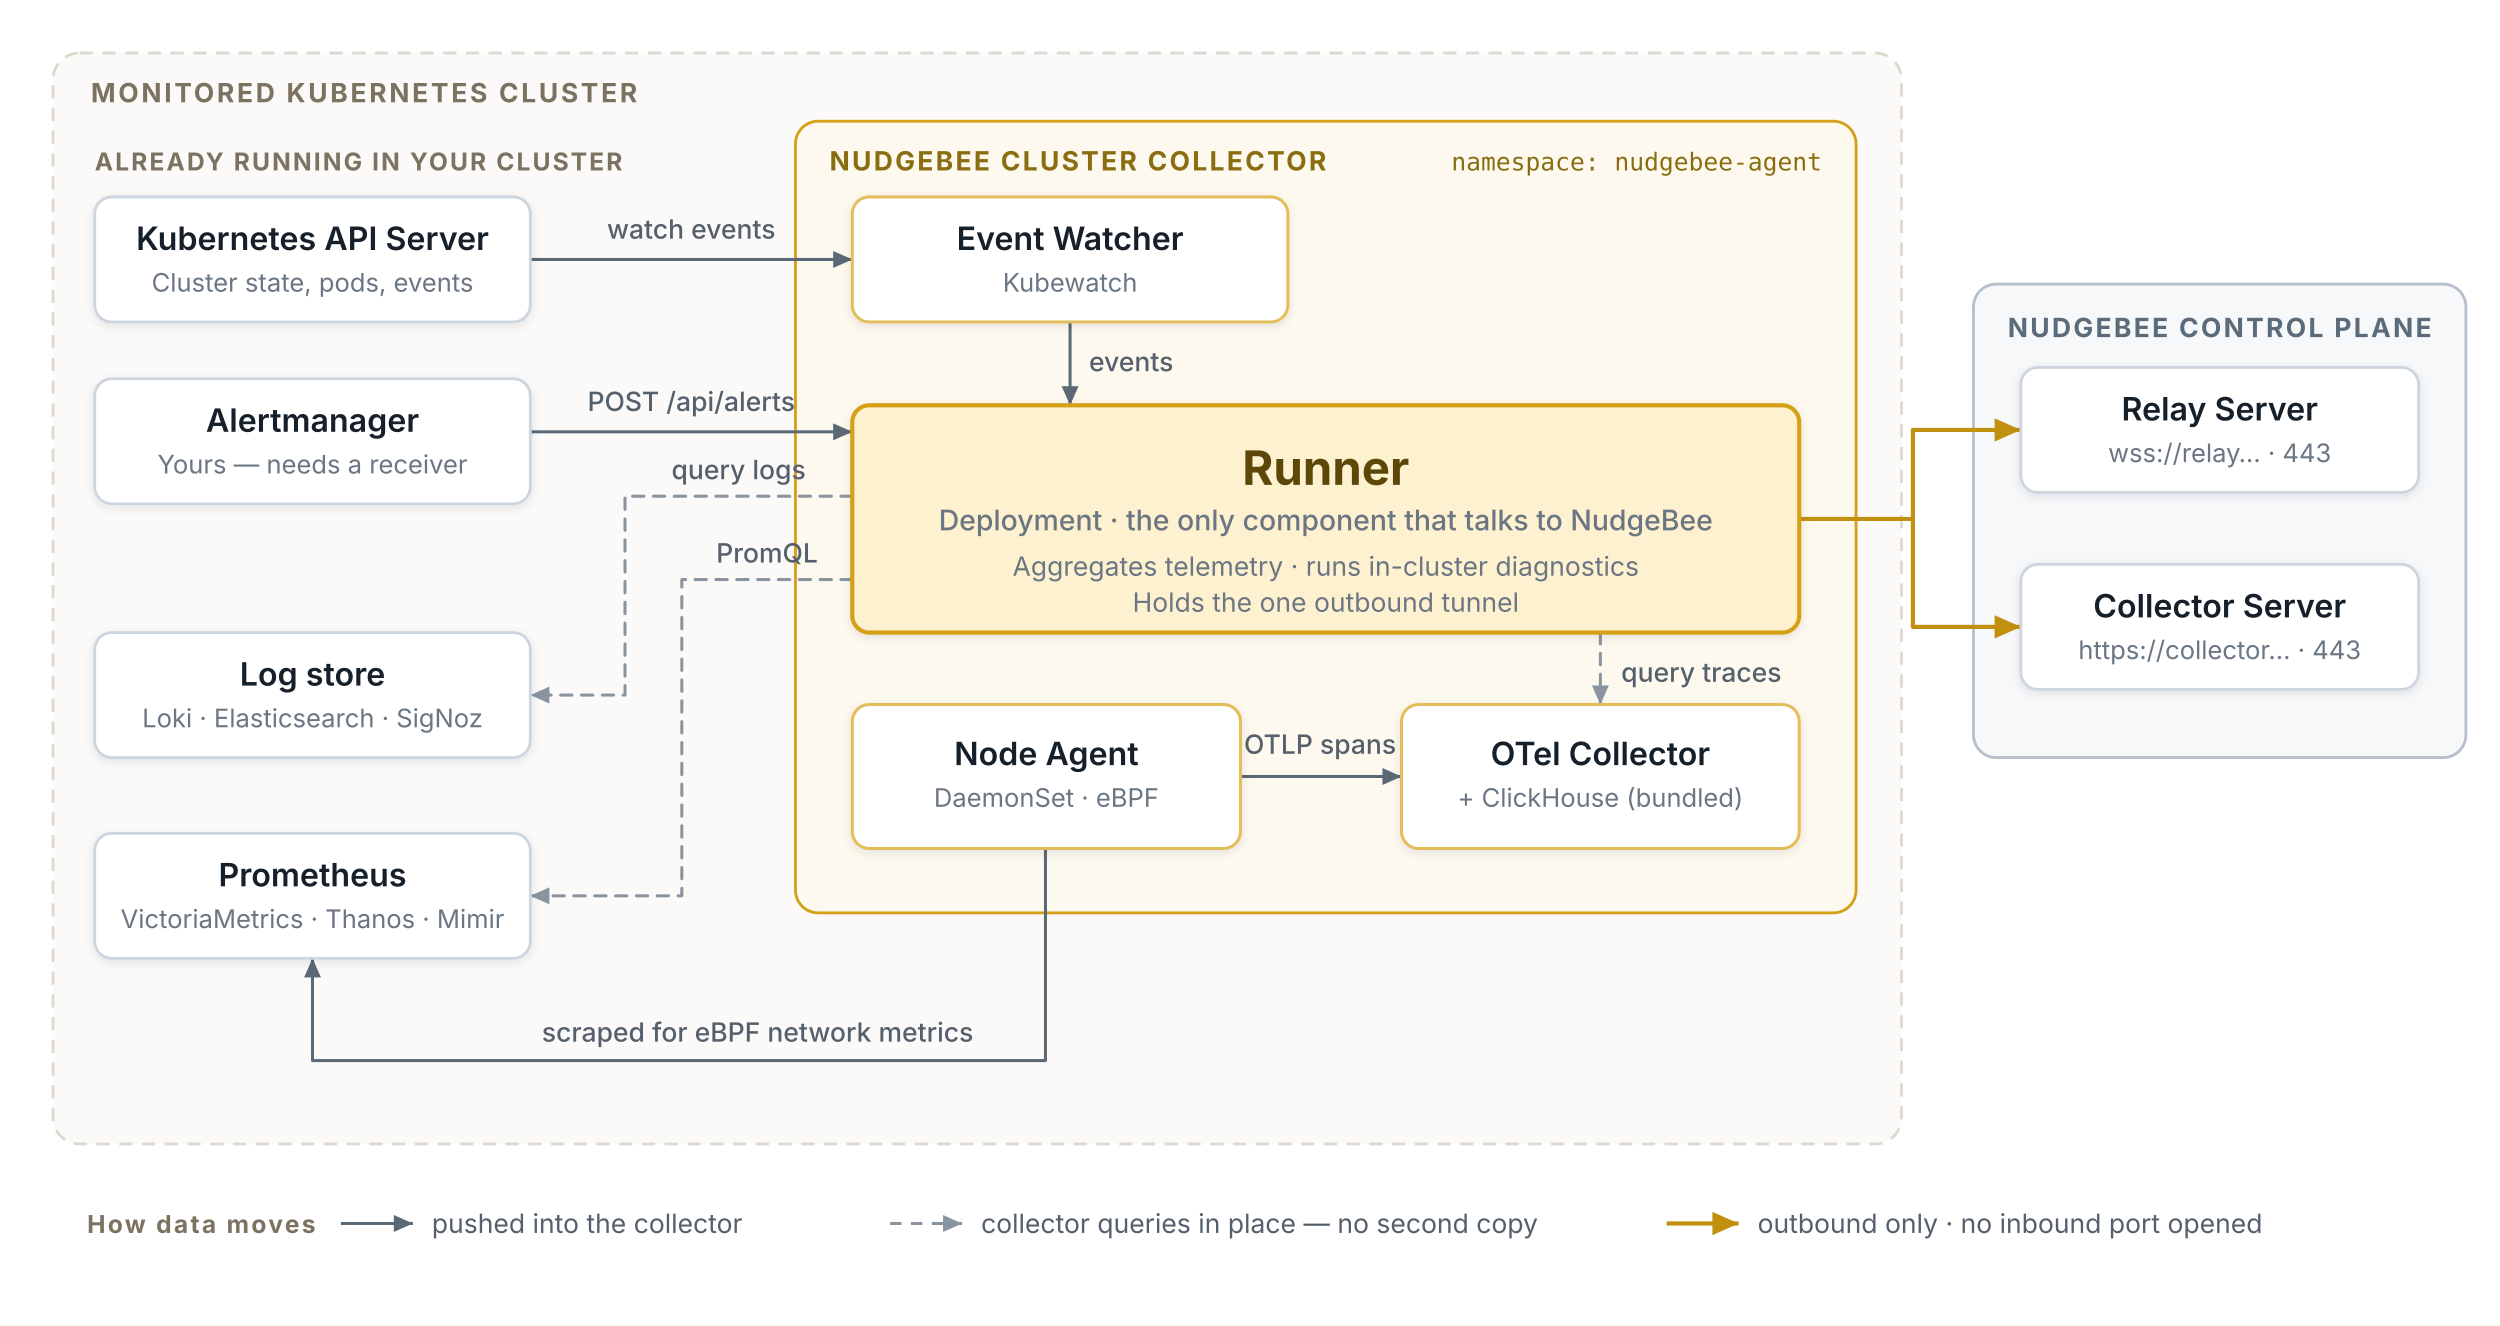
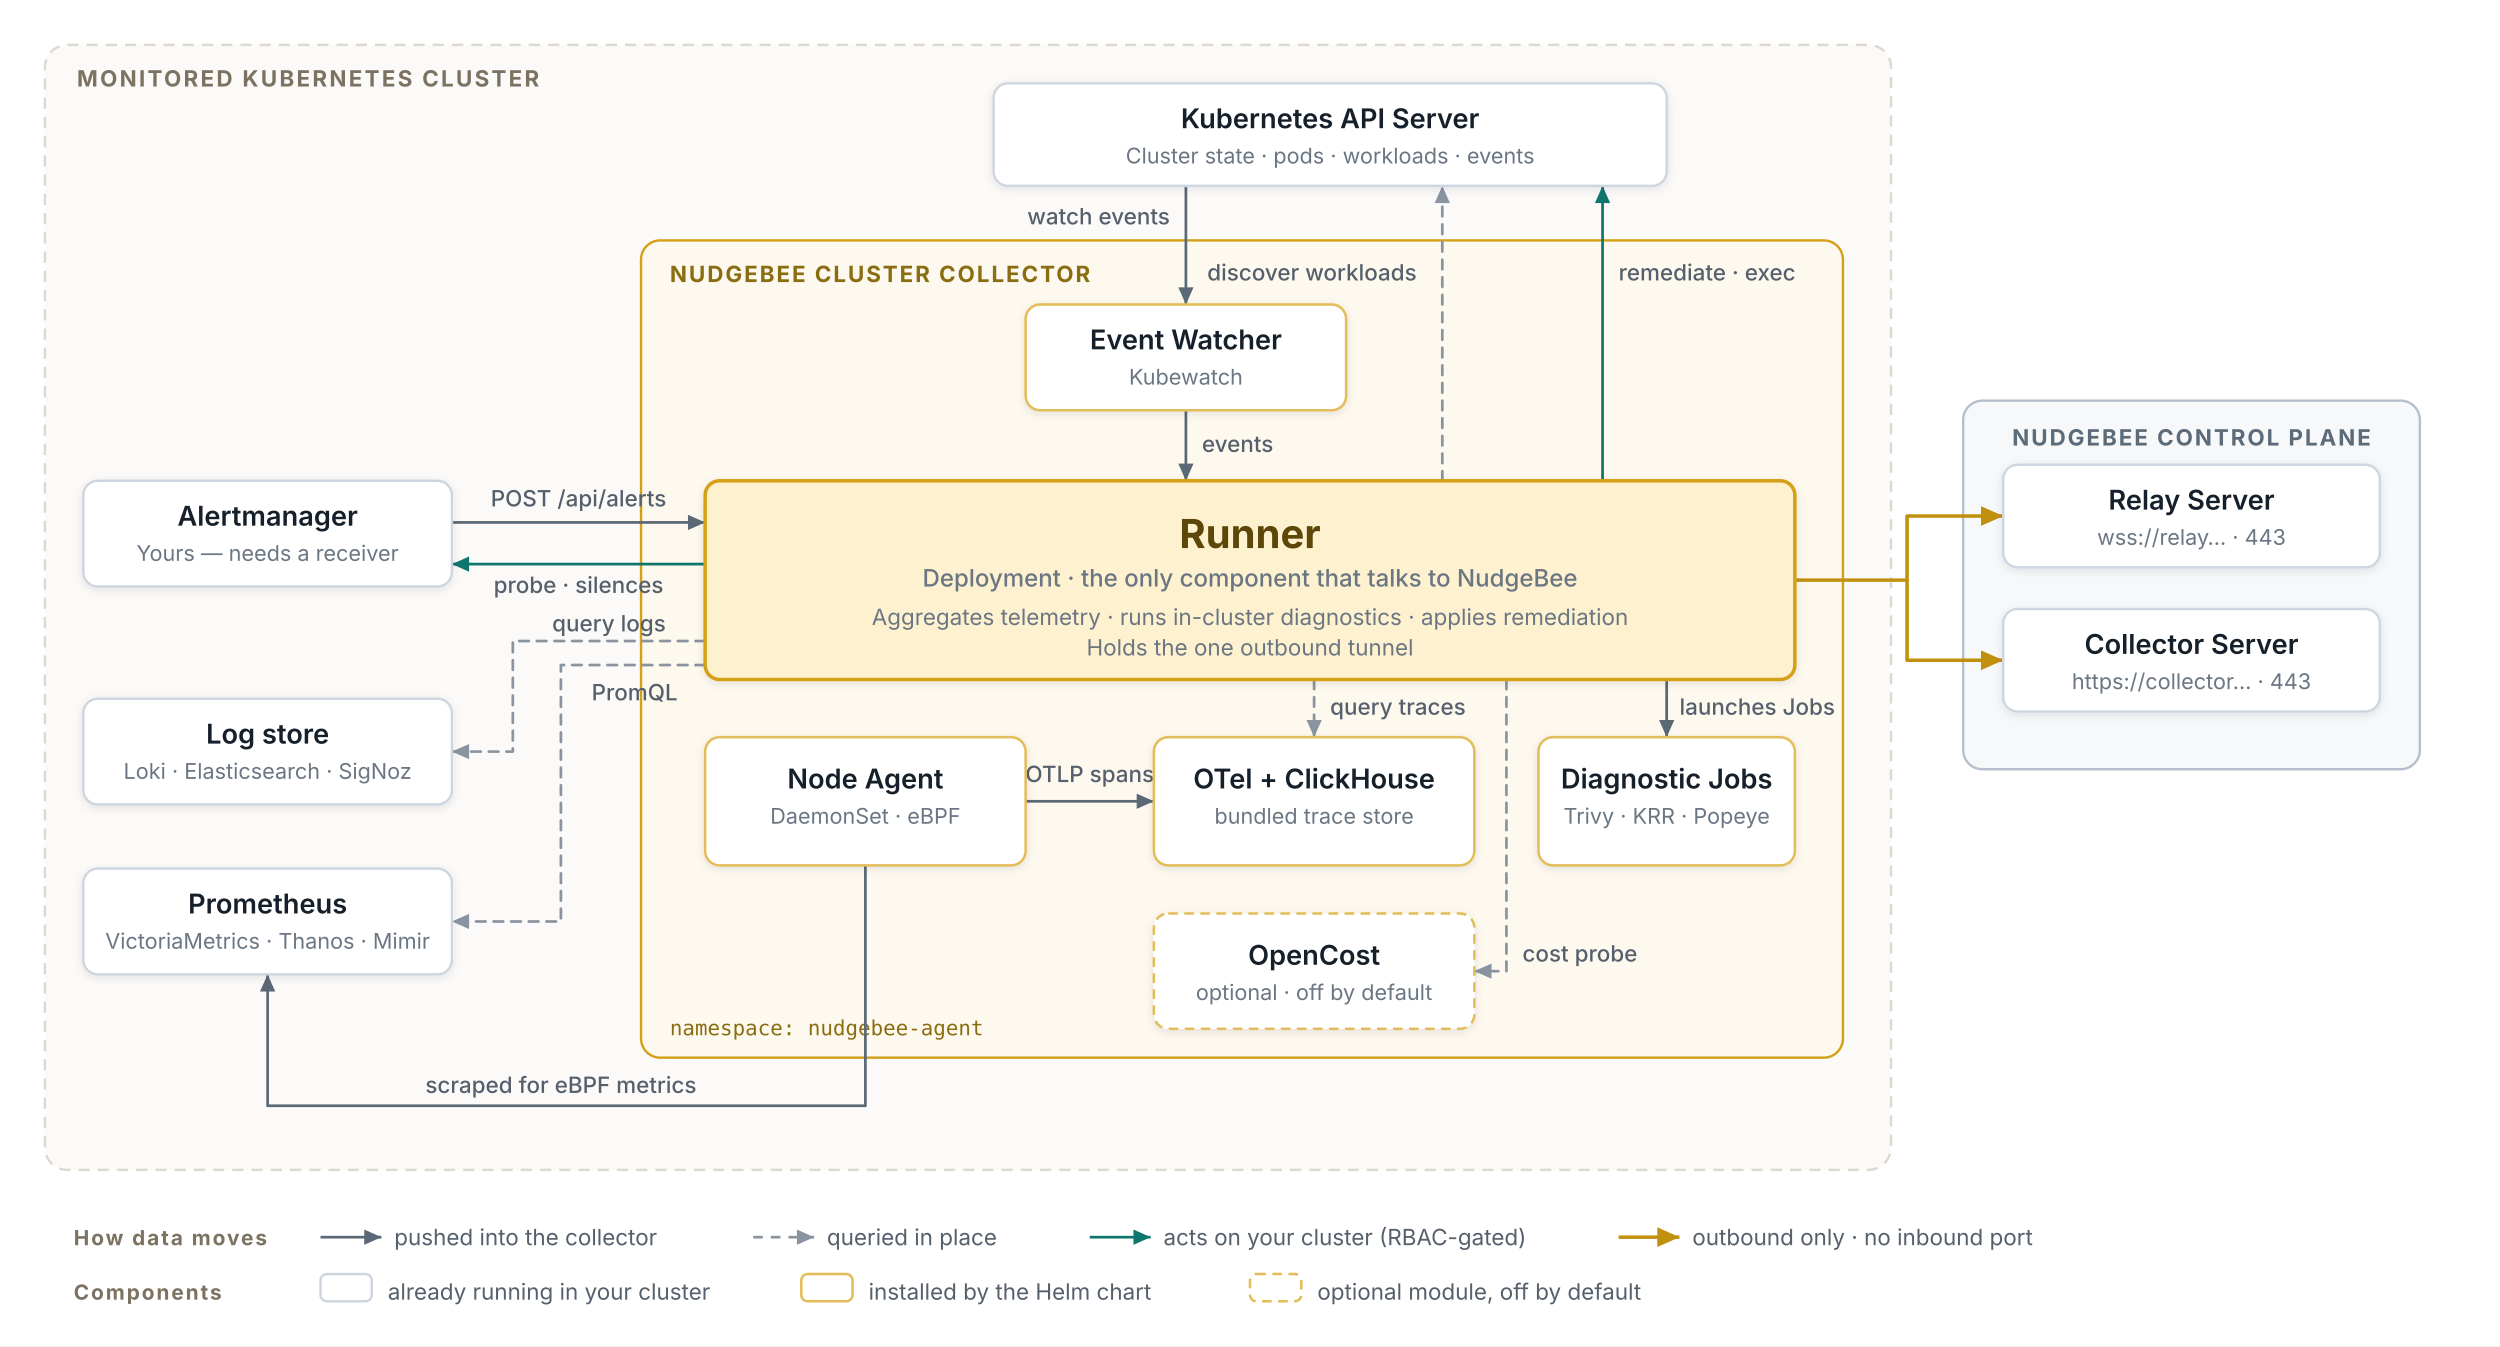
- <svg xmlns="http://www.w3.org/2000/svg" viewBox="0 0 1320 700" width="1320" height="700" role="img" aria-label="The NudgeBee Cluster Collector runs in your cluster: the Event Watcher and Node Agent feed a Runner, which queries Prometheus, your log store and the bundled trace store in place, and opens a single outbound connection to the NudgeBee Relay and Collector servers.">
+ <svg xmlns="http://www.w3.org/2000/svg" viewBox="0 0 1560 840" width="1560" height="840" role="img" aria-label="Architecture of the NudgeBee Cluster Collector. Inside the monitored Kubernetes cluster, an Event Watcher streams API-server events to a Runner, and a Node Agent DaemonSet exports eBPF spans to a bundled OTel Collector and ClickHouse while Prometheus scrapes it. The Runner queries Prometheus, your log store, the bundled trace store and an optional OpenCost exporter in place, discovers workloads from the Kubernetes API, launches short-lived Trivy, KRR and Popeye Jobs, and — when RBAC allows — remediates the cluster and silences alerts. A single outbound connection on port 443 reaches the NudgeBee Relay and Collector servers; no inbound port is opened.">
  <defs>
    <marker id="ah-push" viewBox="0 0 10 10" refX="9" refY="5" markerWidth="7" markerHeight="7" orient="auto-start-reverse">
      <path d="M 0 1 L 9 5 L 0 9 z" fill="#5b6875" />
    </marker>
    <marker id="ah-pull" viewBox="0 0 10 10" refX="9" refY="5" markerWidth="7" markerHeight="7" orient="auto-start-reverse">
      <path d="M 0 1 L 9 5 L 0 9 z" fill="#8a94a0" />
+     </marker>
+     <marker id="ah-act" viewBox="0 0 10 10" refX="9" refY="5" markerWidth="7" markerHeight="7" orient="auto-start-reverse">
+       <path d="M 0 1 L 9 5 L 0 9 z" fill="#0f766e" />
    </marker>
    <marker id="ah-accent" viewBox="0 0 10 10" refX="9" refY="5" markerWidth="7" markerHeight="7" orient="auto-start-reverse">
      <path d="M 0 1 L 9 5 L 0 9 z" fill="#c2900f" />
    </marker>
    <filter id="sh" x="-20%" y="-20%" width="140%" height="140%">
      <feDropShadow dx="0" dy="1.5" stdDeviation="2.5" flood-color="#0f172a" flood-opacity="0.10" />
    </filter>
  </defs>
-   <rect width="1320" height="700" fill="#ffffff" />
-   <rect x="28" y="28" width="976" height="576" rx="14" ry="14" fill="#fbfaf8" stroke="#ded9cf" stroke-width="1.5" stroke-dasharray="7 5" />
+   <rect width="1560" height="840" fill="#ffffff" />
+   <rect x="28" y="28" width="1152" height="702" rx="14" ry="14" fill="#fbfaf8" stroke="#ded9cf" stroke-width="1.5" stroke-dasharray="7 5" />
  <text x="48" y="54" fill="#7c7261" font-family="Inter, -apple-system, BlinkMacSystemFont, 'Segoe UI', Roboto, Helvetica, Arial, sans-serif" font-size="14" font-weight="700" text-anchor="start" letter-spacing="1.4">MONITORED KUBERNETES CLUSTER</text>
-   <text x="50" y="90" fill="#7c7261" font-family="Inter, -apple-system, BlinkMacSystemFont, 'Segoe UI', Roboto, Helvetica, Arial, sans-serif" font-size="13" font-weight="700" text-anchor="start" letter-spacing="1.1">ALREADY RUNNING IN YOUR CLUSTER</text>
-   <rect x="420" y="64" width="560" height="418" rx="12" ry="12" fill="#fdf9ef" stroke="#d4a017" stroke-width="1.5" />
-   <text x="438" y="90" fill="#8a6d10" font-family="Inter, -apple-system, BlinkMacSystemFont, 'Segoe UI', Roboto, Helvetica, Arial, sans-serif" font-size="14" font-weight="700" text-anchor="start" letter-spacing="1.2">NUDGEBEE CLUSTER COLLECTOR</text>
-   <text x="962" y="90" fill="#8a6d10" font-family="'SFMono-Regular', ui-monospace, Menlo, Consolas, monospace" font-size="13" font-weight="400" text-anchor="end">namespace: nudgebee-agent</text>
-   <rect x="1042" y="150" width="260" height="250" rx="12" ry="12" fill="#f7f8fa" stroke="#b6c0cc" stroke-width="1.5" />
-   <text x="1172.0" y="178" fill="#5c6b7a" font-family="Inter, -apple-system, BlinkMacSystemFont, 'Segoe UI', Roboto, Helvetica, Arial, sans-serif" font-size="14" font-weight="700" text-anchor="middle" letter-spacing="1.2">NUDGEBEE CONTROL PLANE</text>
-   <polyline points="280,137 450,137" fill="none" stroke="#5b6875" stroke-width="1.6" stroke-linejoin="round" stroke-linecap="round" marker-end="url(#ah-push)" />
-   <text x="365" y="126" fill="#55606c" font-family="Inter, -apple-system, BlinkMacSystemFont, 'Segoe UI', Roboto, Helvetica, Arial, sans-serif" font-size="14" font-weight="500" text-anchor="middle">watch events</text>
-   <polyline points="565,170 565,214" fill="none" stroke="#5b6875" stroke-width="1.6" stroke-linejoin="round" stroke-linecap="round" marker-end="url(#ah-push)" />
-   <text x="575" y="196" fill="#55606c" font-family="Inter, -apple-system, BlinkMacSystemFont, 'Segoe UI', Roboto, Helvetica, Arial, sans-serif" font-size="14" font-weight="500" text-anchor="start">events</text>
-   <polyline points="280,228 450,228" fill="none" stroke="#5b6875" stroke-width="1.6" stroke-linejoin="round" stroke-linecap="round" marker-end="url(#ah-push)" />
-   <text x="365" y="217" fill="#55606c" font-family="Inter, -apple-system, BlinkMacSystemFont, 'Segoe UI', Roboto, Helvetica, Arial, sans-serif" font-size="14" font-weight="500" text-anchor="middle">POST /api/alerts</text>
-   <polyline points="450,262 330,262 330,367 280,367" fill="none" stroke="#8a94a0" stroke-width="1.6" stroke-dasharray="6 5" stroke-linejoin="round" stroke-linecap="round" marker-end="url(#ah-pull)" />
-   <text x="390" y="253" fill="#55606c" font-family="Inter, -apple-system, BlinkMacSystemFont, 'Segoe UI', Roboto, Helvetica, Arial, sans-serif" font-size="14" font-weight="500" text-anchor="middle">query logs</text>
-   <polyline points="450,306 360,306 360,473 280,473" fill="none" stroke="#8a94a0" stroke-width="1.6" stroke-dasharray="6 5" stroke-linejoin="round" stroke-linecap="round" marker-end="url(#ah-pull)" />
-   <text x="405" y="297" fill="#55606c" font-family="Inter, -apple-system, BlinkMacSystemFont, 'Segoe UI', Roboto, Helvetica, Arial, sans-serif" font-size="14" font-weight="500" text-anchor="middle">PromQL</text>
-   <polyline points="845,334 845,372" fill="none" stroke="#8a94a0" stroke-width="1.6" stroke-dasharray="6 5" stroke-linejoin="round" stroke-linecap="round" marker-end="url(#ah-pull)" />
-   <text x="856" y="360" fill="#55606c" font-family="Inter, -apple-system, BlinkMacSystemFont, 'Segoe UI', Roboto, Helvetica, Arial, sans-serif" font-size="14" font-weight="500" text-anchor="start">query traces</text>
-   <polyline points="655,410 740,410" fill="none" stroke="#5b6875" stroke-width="1.6" stroke-linejoin="round" stroke-linecap="round" marker-end="url(#ah-push)" />
-   <text x="697" y="398" fill="#55606c" font-family="Inter, -apple-system, BlinkMacSystemFont, 'Segoe UI', Roboto, Helvetica, Arial, sans-serif" font-size="14" font-weight="500" text-anchor="middle">OTLP spans</text>
-   <polyline points="552,448 552,560 165,560 165,506" fill="none" stroke="#5b6875" stroke-width="1.6" stroke-linejoin="round" stroke-linecap="round" marker-end="url(#ah-push)" />
-   <text x="400" y="550" fill="#55606c" font-family="Inter, -apple-system, BlinkMacSystemFont, 'Segoe UI', Roboto, Helvetica, Arial, sans-serif" font-size="14" font-weight="500" text-anchor="middle">scraped for eBPF network metrics</text>
-   <polyline points="950,274 1010,274 1010,227 1067,227" fill="none" stroke="#c2900f" stroke-width="2.2" stroke-linejoin="round" stroke-linecap="round" marker-end="url(#ah-accent)" />
-   <polyline points="1010,274 1010,331 1067,331" fill="none" stroke="#c2900f" stroke-width="2.2" stroke-linejoin="round" stroke-linecap="round" marker-end="url(#ah-accent)" />
-   <rect x="50" y="104" width="230" height="66" rx="9" ry="9" fill="#ffffff" stroke="#cdd5df" stroke-width="1.5" filter="url(#sh)" />
-   <text x="165.0" y="132" fill="#16202b" font-family="Inter, -apple-system, BlinkMacSystemFont, 'Segoe UI', Roboto, Helvetica, Arial, sans-serif" font-size="17" font-weight="600" text-anchor="middle">Kubernetes API Server</text>
-   <text x="165.0" y="154" fill="#6b7683" font-family="Inter, -apple-system, BlinkMacSystemFont, 'Segoe UI', Roboto, Helvetica, Arial, sans-serif" font-size="13.5" font-weight="400" text-anchor="middle">Cluster state, pods, events</text>
-   <rect x="50" y="200" width="230" height="66" rx="9" ry="9" fill="#ffffff" stroke="#cdd5df" stroke-width="1.5" filter="url(#sh)" />
-   <text x="165.0" y="228" fill="#16202b" font-family="Inter, -apple-system, BlinkMacSystemFont, 'Segoe UI', Roboto, Helvetica, Arial, sans-serif" font-size="17" font-weight="600" text-anchor="middle">Alertmanager</text>
-   <text x="165.0" y="250" fill="#6b7683" font-family="Inter, -apple-system, BlinkMacSystemFont, 'Segoe UI', Roboto, Helvetica, Arial, sans-serif" font-size="13.5" font-weight="400" text-anchor="middle">Yours — needs a receiver</text>
-   <rect x="50" y="334" width="230" height="66" rx="9" ry="9" fill="#ffffff" stroke="#cdd5df" stroke-width="1.5" filter="url(#sh)" />
-   <text x="165.0" y="362" fill="#16202b" font-family="Inter, -apple-system, BlinkMacSystemFont, 'Segoe UI', Roboto, Helvetica, Arial, sans-serif" font-size="17" font-weight="600" text-anchor="middle">Log store</text>
-   <text x="165.0" y="384" fill="#6b7683" font-family="Inter, -apple-system, BlinkMacSystemFont, 'Segoe UI', Roboto, Helvetica, Arial, sans-serif" font-size="13.5" font-weight="400" text-anchor="middle">Loki · Elasticsearch · SigNoz</text>
-   <rect x="50" y="440" width="230" height="66" rx="9" ry="9" fill="#ffffff" stroke="#cdd5df" stroke-width="1.5" filter="url(#sh)" />
-   <text x="165.0" y="468" fill="#16202b" font-family="Inter, -apple-system, BlinkMacSystemFont, 'Segoe UI', Roboto, Helvetica, Arial, sans-serif" font-size="17" font-weight="600" text-anchor="middle">Prometheus</text>
-   <text x="165.0" y="490" fill="#6b7683" font-family="Inter, -apple-system, BlinkMacSystemFont, 'Segoe UI', Roboto, Helvetica, Arial, sans-serif" font-size="13.5" font-weight="400" text-anchor="middle">VictoriaMetrics · Thanos · Mimir</text>
-   <rect x="450" y="104" width="230" height="66" rx="9" ry="9" fill="#ffffff" stroke="#e3bd5a" stroke-width="1.6" filter="url(#sh)" />
-   <text x="565.0" y="132" fill="#16202b" font-family="Inter, -apple-system, BlinkMacSystemFont, 'Segoe UI', Roboto, Helvetica, Arial, sans-serif" font-size="17" font-weight="600" text-anchor="middle">Event Watcher</text>
-   <text x="565.0" y="154" fill="#6b7683" font-family="Inter, -apple-system, BlinkMacSystemFont, 'Segoe UI', Roboto, Helvetica, Arial, sans-serif" font-size="13.5" font-weight="400" text-anchor="middle">Kubewatch</text>
-   <rect x="450" y="214" width="500" height="120" rx="9" ry="9" fill="#fdf1cf" stroke="#d4a017" stroke-width="2.2" filter="url(#sh)" />
-   <text x="700.0" y="256" fill="#5c4708" font-family="Inter, -apple-system, BlinkMacSystemFont, 'Segoe UI', Roboto, Helvetica, Arial, sans-serif" font-size="25" font-weight="700" text-anchor="middle">Runner</text>
-   <text x="700.0" y="280" fill="#6b7683" font-family="Inter, -apple-system, BlinkMacSystemFont, 'Segoe UI', Roboto, Helvetica, Arial, sans-serif" font-size="15" font-weight="500" text-anchor="middle">Deployment · the only component that talks to NudgeBee</text>
-   <text x="700.0" y="304" fill="#6b7683" font-family="Inter, -apple-system, BlinkMacSystemFont, 'Segoe UI', Roboto, Helvetica, Arial, sans-serif" font-size="14" font-weight="400" text-anchor="middle">Aggregates telemetry · runs in-cluster diagnostics</text>
-   <text x="700.0" y="323" fill="#6b7683" font-family="Inter, -apple-system, BlinkMacSystemFont, 'Segoe UI', Roboto, Helvetica, Arial, sans-serif" font-size="14" font-weight="400" text-anchor="middle">Holds the one outbound tunnel</text>
-   <rect x="450" y="372" width="205" height="76" rx="9" ry="9" fill="#ffffff" stroke="#e3bd5a" stroke-width="1.6" filter="url(#sh)" />
-   <text x="552.5" y="404" fill="#16202b" font-family="Inter, -apple-system, BlinkMacSystemFont, 'Segoe UI', Roboto, Helvetica, Arial, sans-serif" font-size="17" font-weight="600" text-anchor="middle">Node Agent</text>
-   <text x="552.5" y="426" fill="#6b7683" font-family="Inter, -apple-system, BlinkMacSystemFont, 'Segoe UI', Roboto, Helvetica, Arial, sans-serif" font-size="13.5" font-weight="400" text-anchor="middle">DaemonSet · eBPF</text>
-   <rect x="740" y="372" width="210" height="76" rx="9" ry="9" fill="#ffffff" stroke="#e3bd5a" stroke-width="1.6" filter="url(#sh)" />
-   <text x="845.0" y="404" fill="#16202b" font-family="Inter, -apple-system, BlinkMacSystemFont, 'Segoe UI', Roboto, Helvetica, Arial, sans-serif" font-size="17" font-weight="600" text-anchor="middle">OTel Collector</text>
-   <text x="845.0" y="426" fill="#6b7683" font-family="Inter, -apple-system, BlinkMacSystemFont, 'Segoe UI', Roboto, Helvetica, Arial, sans-serif" font-size="13.5" font-weight="400" text-anchor="middle">+ ClickHouse (bundled)</text>
-   <rect x="1067" y="194" width="210" height="66" rx="9" ry="9" fill="#ffffff" stroke="#cdd5df" stroke-width="1.5" filter="url(#sh)" />
-   <text x="1172.0" y="222" fill="#16202b" font-family="Inter, -apple-system, BlinkMacSystemFont, 'Segoe UI', Roboto, Helvetica, Arial, sans-serif" font-size="17" font-weight="600" text-anchor="middle">Relay Server</text>
-   <text x="1172.0" y="244" fill="#6b7683" font-family="Inter, -apple-system, BlinkMacSystemFont, 'Segoe UI', Roboto, Helvetica, Arial, sans-serif" font-size="13.5" font-weight="400" text-anchor="middle">wss://relay… · 443</text>
-   <rect x="1067" y="298" width="210" height="66" rx="9" ry="9" fill="#ffffff" stroke="#cdd5df" stroke-width="1.5" filter="url(#sh)" />
-   <text x="1172.0" y="326" fill="#16202b" font-family="Inter, -apple-system, BlinkMacSystemFont, 'Segoe UI', Roboto, Helvetica, Arial, sans-serif" font-size="17" font-weight="600" text-anchor="middle">Collector Server</text>
-   <text x="1172.0" y="348" fill="#6b7683" font-family="Inter, -apple-system, BlinkMacSystemFont, 'Segoe UI', Roboto, Helvetica, Arial, sans-serif" font-size="13.5" font-weight="400" text-anchor="middle">https://collector… · 443</text>
-   <text x="46" y="651" fill="#7c7261" font-family="Inter, -apple-system, BlinkMacSystemFont, 'Segoe UI', Roboto, Helvetica, Arial, sans-serif" font-size="13" font-weight="700" text-anchor="start" letter-spacing="1.2">How data moves</text>
-   <line x1="180" y1="646" x2="218" y2="646" stroke="#5b6875" stroke-width="1.6" marker-end="url(#ah-push)" />
-   <text x="228" y="651" fill="#55606c" font-family="Inter, -apple-system, BlinkMacSystemFont, 'Segoe UI', Roboto, Helvetica, Arial, sans-serif" font-size="14" font-weight="400" text-anchor="start">pushed into the collector</text>
-   <line x1="470" y1="646" x2="508" y2="646" stroke="#8a94a0" stroke-width="1.6" stroke-dasharray="6 5" marker-end="url(#ah-pull)" />
-   <text x="518" y="651" fill="#55606c" font-family="Inter, -apple-system, BlinkMacSystemFont, 'Segoe UI', Roboto, Helvetica, Arial, sans-serif" font-size="14" font-weight="400" text-anchor="start">collector queries in place — no second copy</text>
-   <line x1="880" y1="646" x2="918" y2="646" stroke="#c2900f" stroke-width="2.2" marker-end="url(#ah-accent)" />
-   <text x="928" y="651" fill="#55606c" font-family="Inter, -apple-system, BlinkMacSystemFont, 'Segoe UI', Roboto, Helvetica, Arial, sans-serif" font-size="14" font-weight="400" text-anchor="start">outbound only · no inbound port opened</text>
+   <rect x="400" y="150" width="750" height="510" rx="12" ry="12" fill="#fdf9ef" stroke="#d4a017" stroke-width="1.5" />
+   <text x="418" y="176" fill="#8a6d10" font-family="Inter, -apple-system, BlinkMacSystemFont, 'Segoe UI', Roboto, Helvetica, Arial, sans-serif" font-size="14" font-weight="700" text-anchor="start" letter-spacing="1.2">NUDGEBEE CLUSTER COLLECTOR</text>
+   <text x="418" y="646" fill="#8a6d10" font-family="'SFMono-Regular', ui-monospace, Menlo, Consolas, monospace" font-size="13" font-weight="400" text-anchor="start">namespace: nudgebee-agent</text>
+   <rect x="1225" y="250" width="285" height="230" rx="12" ry="12" fill="#f7f8fa" stroke="#b6c0cc" stroke-width="1.5" />
+   <text x="1367.5" y="278" fill="#5c6b7a" font-family="Inter, -apple-system, BlinkMacSystemFont, 'Segoe UI', Roboto, Helvetica, Arial, sans-serif" font-size="14" font-weight="700" text-anchor="middle" letter-spacing="1.2">NUDGEBEE CONTROL PLANE</text>
+   <polyline points="740,116 740,190" fill="none" stroke="#5b6875" stroke-width="1.7" stroke-linejoin="round" stroke-linecap="round" marker-end="url(#ah-push)" />
+   <text x="730" y="140" fill="#55606c" font-family="Inter, -apple-system, BlinkMacSystemFont, 'Segoe UI', Roboto, Helvetica, Arial, sans-serif" font-size="14" font-weight="500" text-anchor="end">watch events</text>
+   <polyline points="900,300 900,116" fill="none" stroke="#8a94a0" stroke-width="1.7" stroke-dasharray="6 5" stroke-linejoin="round" stroke-linecap="round" marker-end="url(#ah-pull)" />
+   <text x="884" y="175" fill="#55606c" font-family="Inter, -apple-system, BlinkMacSystemFont, 'Segoe UI', Roboto, Helvetica, Arial, sans-serif" font-size="14" font-weight="500" text-anchor="end">discover workloads</text>
+   <polyline points="1000,300 1000,116" fill="none" stroke="#0f766e" stroke-width="1.7" stroke-linejoin="round" stroke-linecap="round" marker-end="url(#ah-act)" />
+   <text x="1010" y="175" fill="#55606c" font-family="Inter, -apple-system, BlinkMacSystemFont, 'Segoe UI', Roboto, Helvetica, Arial, sans-serif" font-size="14" font-weight="500" text-anchor="start">remediate · exec</text>
+   <polyline points="740,256 740,300" fill="none" stroke="#5b6875" stroke-width="1.7" stroke-linejoin="round" stroke-linecap="round" marker-end="url(#ah-push)" />
+   <text x="750" y="282" fill="#55606c" font-family="Inter, -apple-system, BlinkMacSystemFont, 'Segoe UI', Roboto, Helvetica, Arial, sans-serif" font-size="14" font-weight="500" text-anchor="start">events</text>
+   <polyline points="282,326 440,326" fill="none" stroke="#5b6875" stroke-width="1.7" stroke-linejoin="round" stroke-linecap="round" marker-end="url(#ah-push)" />
+   <text x="361" y="316" fill="#55606c" font-family="Inter, -apple-system, BlinkMacSystemFont, 'Segoe UI', Roboto, Helvetica, Arial, sans-serif" font-size="14" font-weight="500" text-anchor="middle">POST /api/alerts</text>
+   <polyline points="440,352 282,352" fill="none" stroke="#0f766e" stroke-width="1.7" stroke-linejoin="round" stroke-linecap="round" marker-end="url(#ah-act)" />
+   <text x="361" y="370" fill="#55606c" font-family="Inter, -apple-system, BlinkMacSystemFont, 'Segoe UI', Roboto, Helvetica, Arial, sans-serif" font-size="14" font-weight="500" text-anchor="middle">probe · silences</text>
+   <polyline points="440,400 320,400 320,469 282,469" fill="none" stroke="#8a94a0" stroke-width="1.7" stroke-dasharray="6 5" stroke-linejoin="round" stroke-linecap="round" marker-end="url(#ah-pull)" />
+   <text x="380" y="394" fill="#55606c" font-family="Inter, -apple-system, BlinkMacSystemFont, 'Segoe UI', Roboto, Helvetica, Arial, sans-serif" font-size="14" font-weight="500" text-anchor="middle">query logs</text>
+   <polyline points="440,415 350,415 350,575 282,575" fill="none" stroke="#8a94a0" stroke-width="1.7" stroke-dasharray="6 5" stroke-linejoin="round" stroke-linecap="round" marker-end="url(#ah-pull)" />
+   <text x="396" y="437" fill="#55606c" font-family="Inter, -apple-system, BlinkMacSystemFont, 'Segoe UI', Roboto, Helvetica, Arial, sans-serif" font-size="14" font-weight="500" text-anchor="middle">PromQL</text>
+   <polyline points="820,424 820,460" fill="none" stroke="#8a94a0" stroke-width="1.7" stroke-dasharray="6 5" stroke-linejoin="round" stroke-linecap="round" marker-end="url(#ah-pull)" />
+   <text x="830" y="446" fill="#55606c" font-family="Inter, -apple-system, BlinkMacSystemFont, 'Segoe UI', Roboto, Helvetica, Arial, sans-serif" font-size="14" font-weight="500" text-anchor="start">query traces</text>
+   <polyline points="940,424 940,606 920,606" fill="none" stroke="#8a94a0" stroke-width="1.7" stroke-dasharray="6 5" stroke-linejoin="round" stroke-linecap="round" marker-end="url(#ah-pull)" />
+   <text x="950" y="600" fill="#55606c" font-family="Inter, -apple-system, BlinkMacSystemFont, 'Segoe UI', Roboto, Helvetica, Arial, sans-serif" font-size="14" font-weight="500" text-anchor="start">cost probe</text>
+   <polyline points="640,500 720,500" fill="none" stroke="#5b6875" stroke-width="1.7" stroke-linejoin="round" stroke-linecap="round" marker-end="url(#ah-push)" />
+   <text x="680" y="488" fill="#55606c" font-family="Inter, -apple-system, BlinkMacSystemFont, 'Segoe UI', Roboto, Helvetica, Arial, sans-serif" font-size="14" font-weight="500" text-anchor="middle">OTLP spans</text>
+   <polyline points="1040,424 1040,460" fill="none" stroke="#5b6875" stroke-width="1.7" stroke-linejoin="round" stroke-linecap="round" marker-end="url(#ah-push)" />
+   <text x="1048" y="446" fill="#55606c" font-family="Inter, -apple-system, BlinkMacSystemFont, 'Segoe UI', Roboto, Helvetica, Arial, sans-serif" font-size="14" font-weight="500" text-anchor="start">launches Jobs</text>
+   <polyline points="540,540 540,690 167,690 167,608" fill="none" stroke="#5b6875" stroke-width="1.7" stroke-linejoin="round" stroke-linecap="round" marker-end="url(#ah-push)" />
+   <text x="350" y="682" fill="#55606c" font-family="Inter, -apple-system, BlinkMacSystemFont, 'Segoe UI', Roboto, Helvetica, Arial, sans-serif" font-size="14" font-weight="500" text-anchor="middle">scraped for eBPF metrics</text>
+   <polyline points="1120,362 1190,362 1190,322 1250,322" fill="none" stroke="#c2900f" stroke-width="2.2" stroke-linejoin="round" stroke-linecap="round" marker-end="url(#ah-accent)" />
+   <polyline points="1190,362 1190,412 1250,412" fill="none" stroke="#c2900f" stroke-width="2.2" stroke-linejoin="round" stroke-linecap="round" marker-end="url(#ah-accent)" />
+   <rect x="620" y="52" width="420" height="64" rx="9" ry="9" fill="#ffffff" stroke="#cdd5df" stroke-width="1.5" filter="url(#sh)" />
+   <text x="830.0" y="80" fill="#16202b" font-family="Inter, -apple-system, BlinkMacSystemFont, 'Segoe UI', Roboto, Helvetica, Arial, sans-serif" font-size="17" font-weight="600" text-anchor="middle">Kubernetes API Server</text>
+   <text x="830.0" y="102" fill="#6b7683" font-family="Inter, -apple-system, BlinkMacSystemFont, 'Segoe UI', Roboto, Helvetica, Arial, sans-serif" font-size="13.5" font-weight="400" text-anchor="middle">Cluster state · pods · workloads · events</text>
+   <rect x="52" y="300" width="230" height="66" rx="9" ry="9" fill="#ffffff" stroke="#cdd5df" stroke-width="1.5" filter="url(#sh)" />
+   <text x="167.0" y="328" fill="#16202b" font-family="Inter, -apple-system, BlinkMacSystemFont, 'Segoe UI', Roboto, Helvetica, Arial, sans-serif" font-size="17" font-weight="600" text-anchor="middle">Alertmanager</text>
+   <text x="167.0" y="350" fill="#6b7683" font-family="Inter, -apple-system, BlinkMacSystemFont, 'Segoe UI', Roboto, Helvetica, Arial, sans-serif" font-size="13.5" font-weight="400" text-anchor="middle">Yours — needs a receiver</text>
+   <rect x="52" y="436" width="230" height="66" rx="9" ry="9" fill="#ffffff" stroke="#cdd5df" stroke-width="1.5" filter="url(#sh)" />
+   <text x="167.0" y="464" fill="#16202b" font-family="Inter, -apple-system, BlinkMacSystemFont, 'Segoe UI', Roboto, Helvetica, Arial, sans-serif" font-size="17" font-weight="600" text-anchor="middle">Log store</text>
+   <text x="167.0" y="486" fill="#6b7683" font-family="Inter, -apple-system, BlinkMacSystemFont, 'Segoe UI', Roboto, Helvetica, Arial, sans-serif" font-size="13.5" font-weight="400" text-anchor="middle">Loki · Elasticsearch · SigNoz</text>
+   <rect x="52" y="542" width="230" height="66" rx="9" ry="9" fill="#ffffff" stroke="#cdd5df" stroke-width="1.5" filter="url(#sh)" />
+   <text x="167.0" y="570" fill="#16202b" font-family="Inter, -apple-system, BlinkMacSystemFont, 'Segoe UI', Roboto, Helvetica, Arial, sans-serif" font-size="17" font-weight="600" text-anchor="middle">Prometheus</text>
+   <text x="167.0" y="592" fill="#6b7683" font-family="Inter, -apple-system, BlinkMacSystemFont, 'Segoe UI', Roboto, Helvetica, Arial, sans-serif" font-size="13.5" font-weight="400" text-anchor="middle">VictoriaMetrics · Thanos · Mimir</text>
+   <rect x="640" y="190" width="200" height="66" rx="9" ry="9" fill="#ffffff" stroke="#e3bd5a" stroke-width="1.6" filter="url(#sh)" />
+   <text x="740.0" y="218" fill="#16202b" font-family="Inter, -apple-system, BlinkMacSystemFont, 'Segoe UI', Roboto, Helvetica, Arial, sans-serif" font-size="17" font-weight="600" text-anchor="middle">Event Watcher</text>
+   <text x="740.0" y="240" fill="#6b7683" font-family="Inter, -apple-system, BlinkMacSystemFont, 'Segoe UI', Roboto, Helvetica, Arial, sans-serif" font-size="13.5" font-weight="400" text-anchor="middle">Kubewatch</text>
+   <rect x="440" y="300" width="680" height="124" rx="9" ry="9" fill="#fdf1cf" stroke="#d4a017" stroke-width="2.2" filter="url(#sh)" />
+   <text x="780.0" y="342" fill="#5c4708" font-family="Inter, -apple-system, BlinkMacSystemFont, 'Segoe UI', Roboto, Helvetica, Arial, sans-serif" font-size="25" font-weight="700" text-anchor="middle">Runner</text>
+   <text x="780.0" y="366" fill="#6b7683" font-family="Inter, -apple-system, BlinkMacSystemFont, 'Segoe UI', Roboto, Helvetica, Arial, sans-serif" font-size="15" font-weight="500" text-anchor="middle">Deployment · the only component that talks to NudgeBee</text>
+   <text x="780.0" y="390" fill="#6b7683" font-family="Inter, -apple-system, BlinkMacSystemFont, 'Segoe UI', Roboto, Helvetica, Arial, sans-serif" font-size="14" font-weight="400" text-anchor="middle">Aggregates telemetry · runs in-cluster diagnostics · applies remediation</text>
+   <text x="780.0" y="409" fill="#6b7683" font-family="Inter, -apple-system, BlinkMacSystemFont, 'Segoe UI', Roboto, Helvetica, Arial, sans-serif" font-size="14" font-weight="400" text-anchor="middle">Holds the one outbound tunnel</text>
+   <rect x="440" y="460" width="200" height="80" rx="9" ry="9" fill="#ffffff" stroke="#e3bd5a" stroke-width="1.6" filter="url(#sh)" />
+   <text x="540.0" y="492" fill="#16202b" font-family="Inter, -apple-system, BlinkMacSystemFont, 'Segoe UI', Roboto, Helvetica, Arial, sans-serif" font-size="17" font-weight="600" text-anchor="middle">Node Agent</text>
+   <text x="540.0" y="514" fill="#6b7683" font-family="Inter, -apple-system, BlinkMacSystemFont, 'Segoe UI', Roboto, Helvetica, Arial, sans-serif" font-size="13.5" font-weight="400" text-anchor="middle">DaemonSet · eBPF</text>
+   <rect x="720" y="460" width="200" height="80" rx="9" ry="9" fill="#ffffff" stroke="#e3bd5a" stroke-width="1.6" filter="url(#sh)" />
+   <text x="820.0" y="492" fill="#16202b" font-family="Inter, -apple-system, BlinkMacSystemFont, 'Segoe UI', Roboto, Helvetica, Arial, sans-serif" font-size="17" font-weight="600" text-anchor="middle">OTel + ClickHouse</text>
+   <text x="820.0" y="514" fill="#6b7683" font-family="Inter, -apple-system, BlinkMacSystemFont, 'Segoe UI', Roboto, Helvetica, Arial, sans-serif" font-size="13.5" font-weight="400" text-anchor="middle">bundled trace store</text>
+   <rect x="960" y="460" width="160" height="80" rx="9" ry="9" fill="#ffffff" stroke="#e3bd5a" stroke-width="1.6" filter="url(#sh)" />
+   <text x="1040.0" y="492" fill="#16202b" font-family="Inter, -apple-system, BlinkMacSystemFont, 'Segoe UI', Roboto, Helvetica, Arial, sans-serif" font-size="17" font-weight="600" text-anchor="middle">Diagnostic Jobs</text>
+   <text x="1040.0" y="514" fill="#6b7683" font-family="Inter, -apple-system, BlinkMacSystemFont, 'Segoe UI', Roboto, Helvetica, Arial, sans-serif" font-size="13.5" font-weight="400" text-anchor="middle">Trivy · KRR · Popeye</text>
+   <rect x="720" y="570" width="200" height="72" rx="9" ry="9" fill="#ffffff" stroke="#e3bd5a" stroke-width="1.6" stroke-dasharray="6 4" filter="url(#sh)" />
+   <text x="820.0" y="602" fill="#16202b" font-family="Inter, -apple-system, BlinkMacSystemFont, 'Segoe UI', Roboto, Helvetica, Arial, sans-serif" font-size="17" font-weight="600" text-anchor="middle">OpenCost</text>
+   <text x="820.0" y="624" fill="#6b7683" font-family="Inter, -apple-system, BlinkMacSystemFont, 'Segoe UI', Roboto, Helvetica, Arial, sans-serif" font-size="13.5" font-weight="400" text-anchor="middle">optional · off by default</text>
+   <rect x="1250" y="290" width="235" height="64" rx="9" ry="9" fill="#ffffff" stroke="#cdd5df" stroke-width="1.5" filter="url(#sh)" />
+   <text x="1367.5" y="318" fill="#16202b" font-family="Inter, -apple-system, BlinkMacSystemFont, 'Segoe UI', Roboto, Helvetica, Arial, sans-serif" font-size="17" font-weight="600" text-anchor="middle">Relay Server</text>
+   <text x="1367.5" y="340" fill="#6b7683" font-family="Inter, -apple-system, BlinkMacSystemFont, 'Segoe UI', Roboto, Helvetica, Arial, sans-serif" font-size="13.5" font-weight="400" text-anchor="middle">wss://relay… · 443</text>
+   <rect x="1250" y="380" width="235" height="64" rx="9" ry="9" fill="#ffffff" stroke="#cdd5df" stroke-width="1.5" filter="url(#sh)" />
+   <text x="1367.5" y="408" fill="#16202b" font-family="Inter, -apple-system, BlinkMacSystemFont, 'Segoe UI', Roboto, Helvetica, Arial, sans-serif" font-size="17" font-weight="600" text-anchor="middle">Collector Server</text>
+   <text x="1367.5" y="430" fill="#6b7683" font-family="Inter, -apple-system, BlinkMacSystemFont, 'Segoe UI', Roboto, Helvetica, Arial, sans-serif" font-size="13.5" font-weight="400" text-anchor="middle">https://collector… · 443</text>
+   <text x="46" y="777" fill="#7c7261" font-family="Inter, -apple-system, BlinkMacSystemFont, 'Segoe UI', Roboto, Helvetica, Arial, sans-serif" font-size="13" font-weight="700" text-anchor="start" letter-spacing="1.2">How data moves</text>
+   <line x1="200" y1="772" x2="238" y2="772" stroke="#5b6875" stroke-width="1.7" marker-end="url(#ah-push)" />
+   <text x="246" y="777" fill="#55606c" font-family="Inter, -apple-system, BlinkMacSystemFont, 'Segoe UI', Roboto, Helvetica, Arial, sans-serif" font-size="14" font-weight="400" text-anchor="start">pushed into the collector</text>
+   <line x1="470" y1="772" x2="508" y2="772" stroke="#8a94a0" stroke-width="1.7" stroke-dasharray="6 5" marker-end="url(#ah-pull)" />
+   <text x="516" y="777" fill="#55606c" font-family="Inter, -apple-system, BlinkMacSystemFont, 'Segoe UI', Roboto, Helvetica, Arial, sans-serif" font-size="14" font-weight="400" text-anchor="start">queried in place</text>
+   <line x1="680" y1="772" x2="718" y2="772" stroke="#0f766e" stroke-width="1.7" marker-end="url(#ah-act)" />
+   <text x="726" y="777" fill="#55606c" font-family="Inter, -apple-system, BlinkMacSystemFont, 'Segoe UI', Roboto, Helvetica, Arial, sans-serif" font-size="14" font-weight="400" text-anchor="start">acts on your cluster (RBAC-gated)</text>
+   <line x1="1010" y1="772" x2="1048" y2="772" stroke="#c2900f" stroke-width="2.2" marker-end="url(#ah-accent)" />
+   <text x="1056" y="777" fill="#55606c" font-family="Inter, -apple-system, BlinkMacSystemFont, 'Segoe UI', Roboto, Helvetica, Arial, sans-serif" font-size="14" font-weight="400" text-anchor="start">outbound only · no inbound port</text>
+   <text x="46" y="811" fill="#7c7261" font-family="Inter, -apple-system, BlinkMacSystemFont, 'Segoe UI', Roboto, Helvetica, Arial, sans-serif" font-size="13" font-weight="700" text-anchor="start" letter-spacing="1.2">Components</text>
+   <rect x="200" y="795" width="32" height="17" rx="4" ry="4" fill="#ffffff" stroke="#cdd5df" stroke-width="1.5" />
+   <text x="242" y="811" fill="#55606c" font-family="Inter, -apple-system, BlinkMacSystemFont, 'Segoe UI', Roboto, Helvetica, Arial, sans-serif" font-size="14" font-weight="400" text-anchor="start">already running in your cluster</text>
+   <rect x="500" y="795" width="32" height="17" rx="4" ry="4" fill="#ffffff" stroke="#e3bd5a" stroke-width="1.6" />
+   <text x="542" y="811" fill="#55606c" font-family="Inter, -apple-system, BlinkMacSystemFont, 'Segoe UI', Roboto, Helvetica, Arial, sans-serif" font-size="14" font-weight="400" text-anchor="start">installed by the Helm chart</text>
+   <rect x="780" y="795" width="32" height="17" rx="4" ry="4" fill="#ffffff" stroke="#e3bd5a" stroke-width="1.6" stroke-dasharray="6 4" />
+   <text x="822" y="811" fill="#55606c" font-family="Inter, -apple-system, BlinkMacSystemFont, 'Segoe UI', Roboto, Helvetica, Arial, sans-serif" font-size="14" font-weight="400" text-anchor="start">optional module, off by default</text>
</svg>
